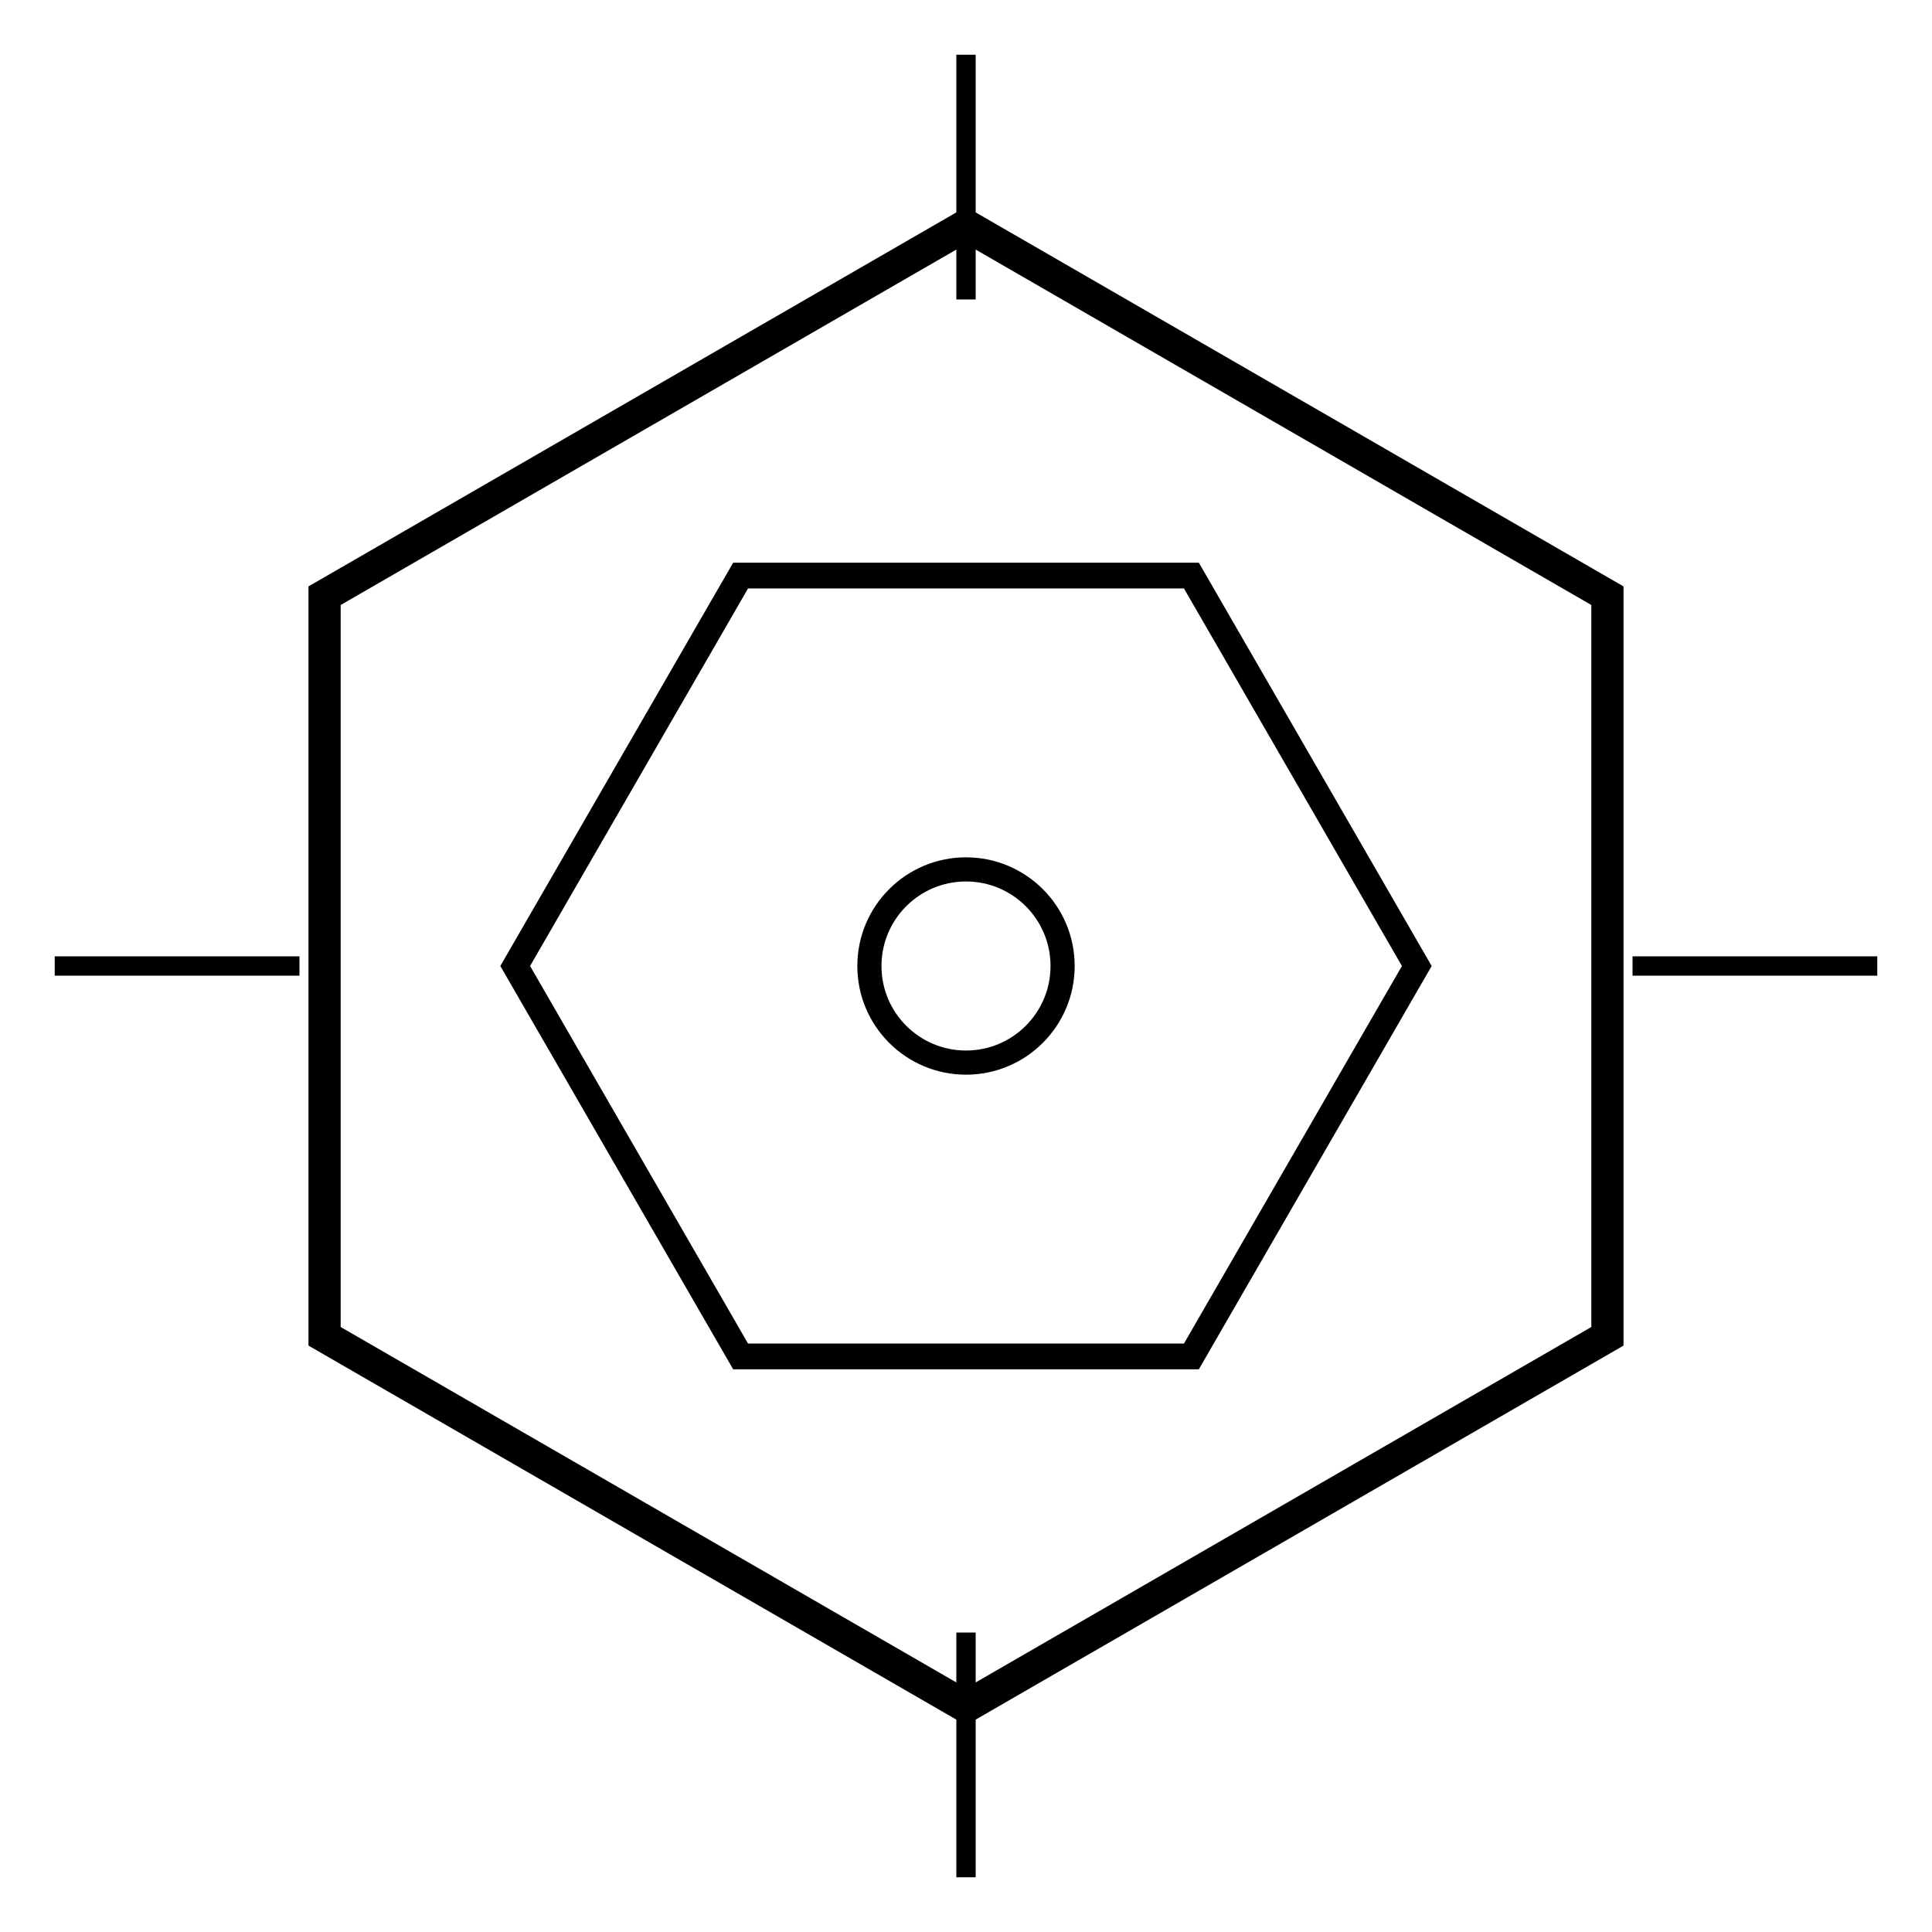
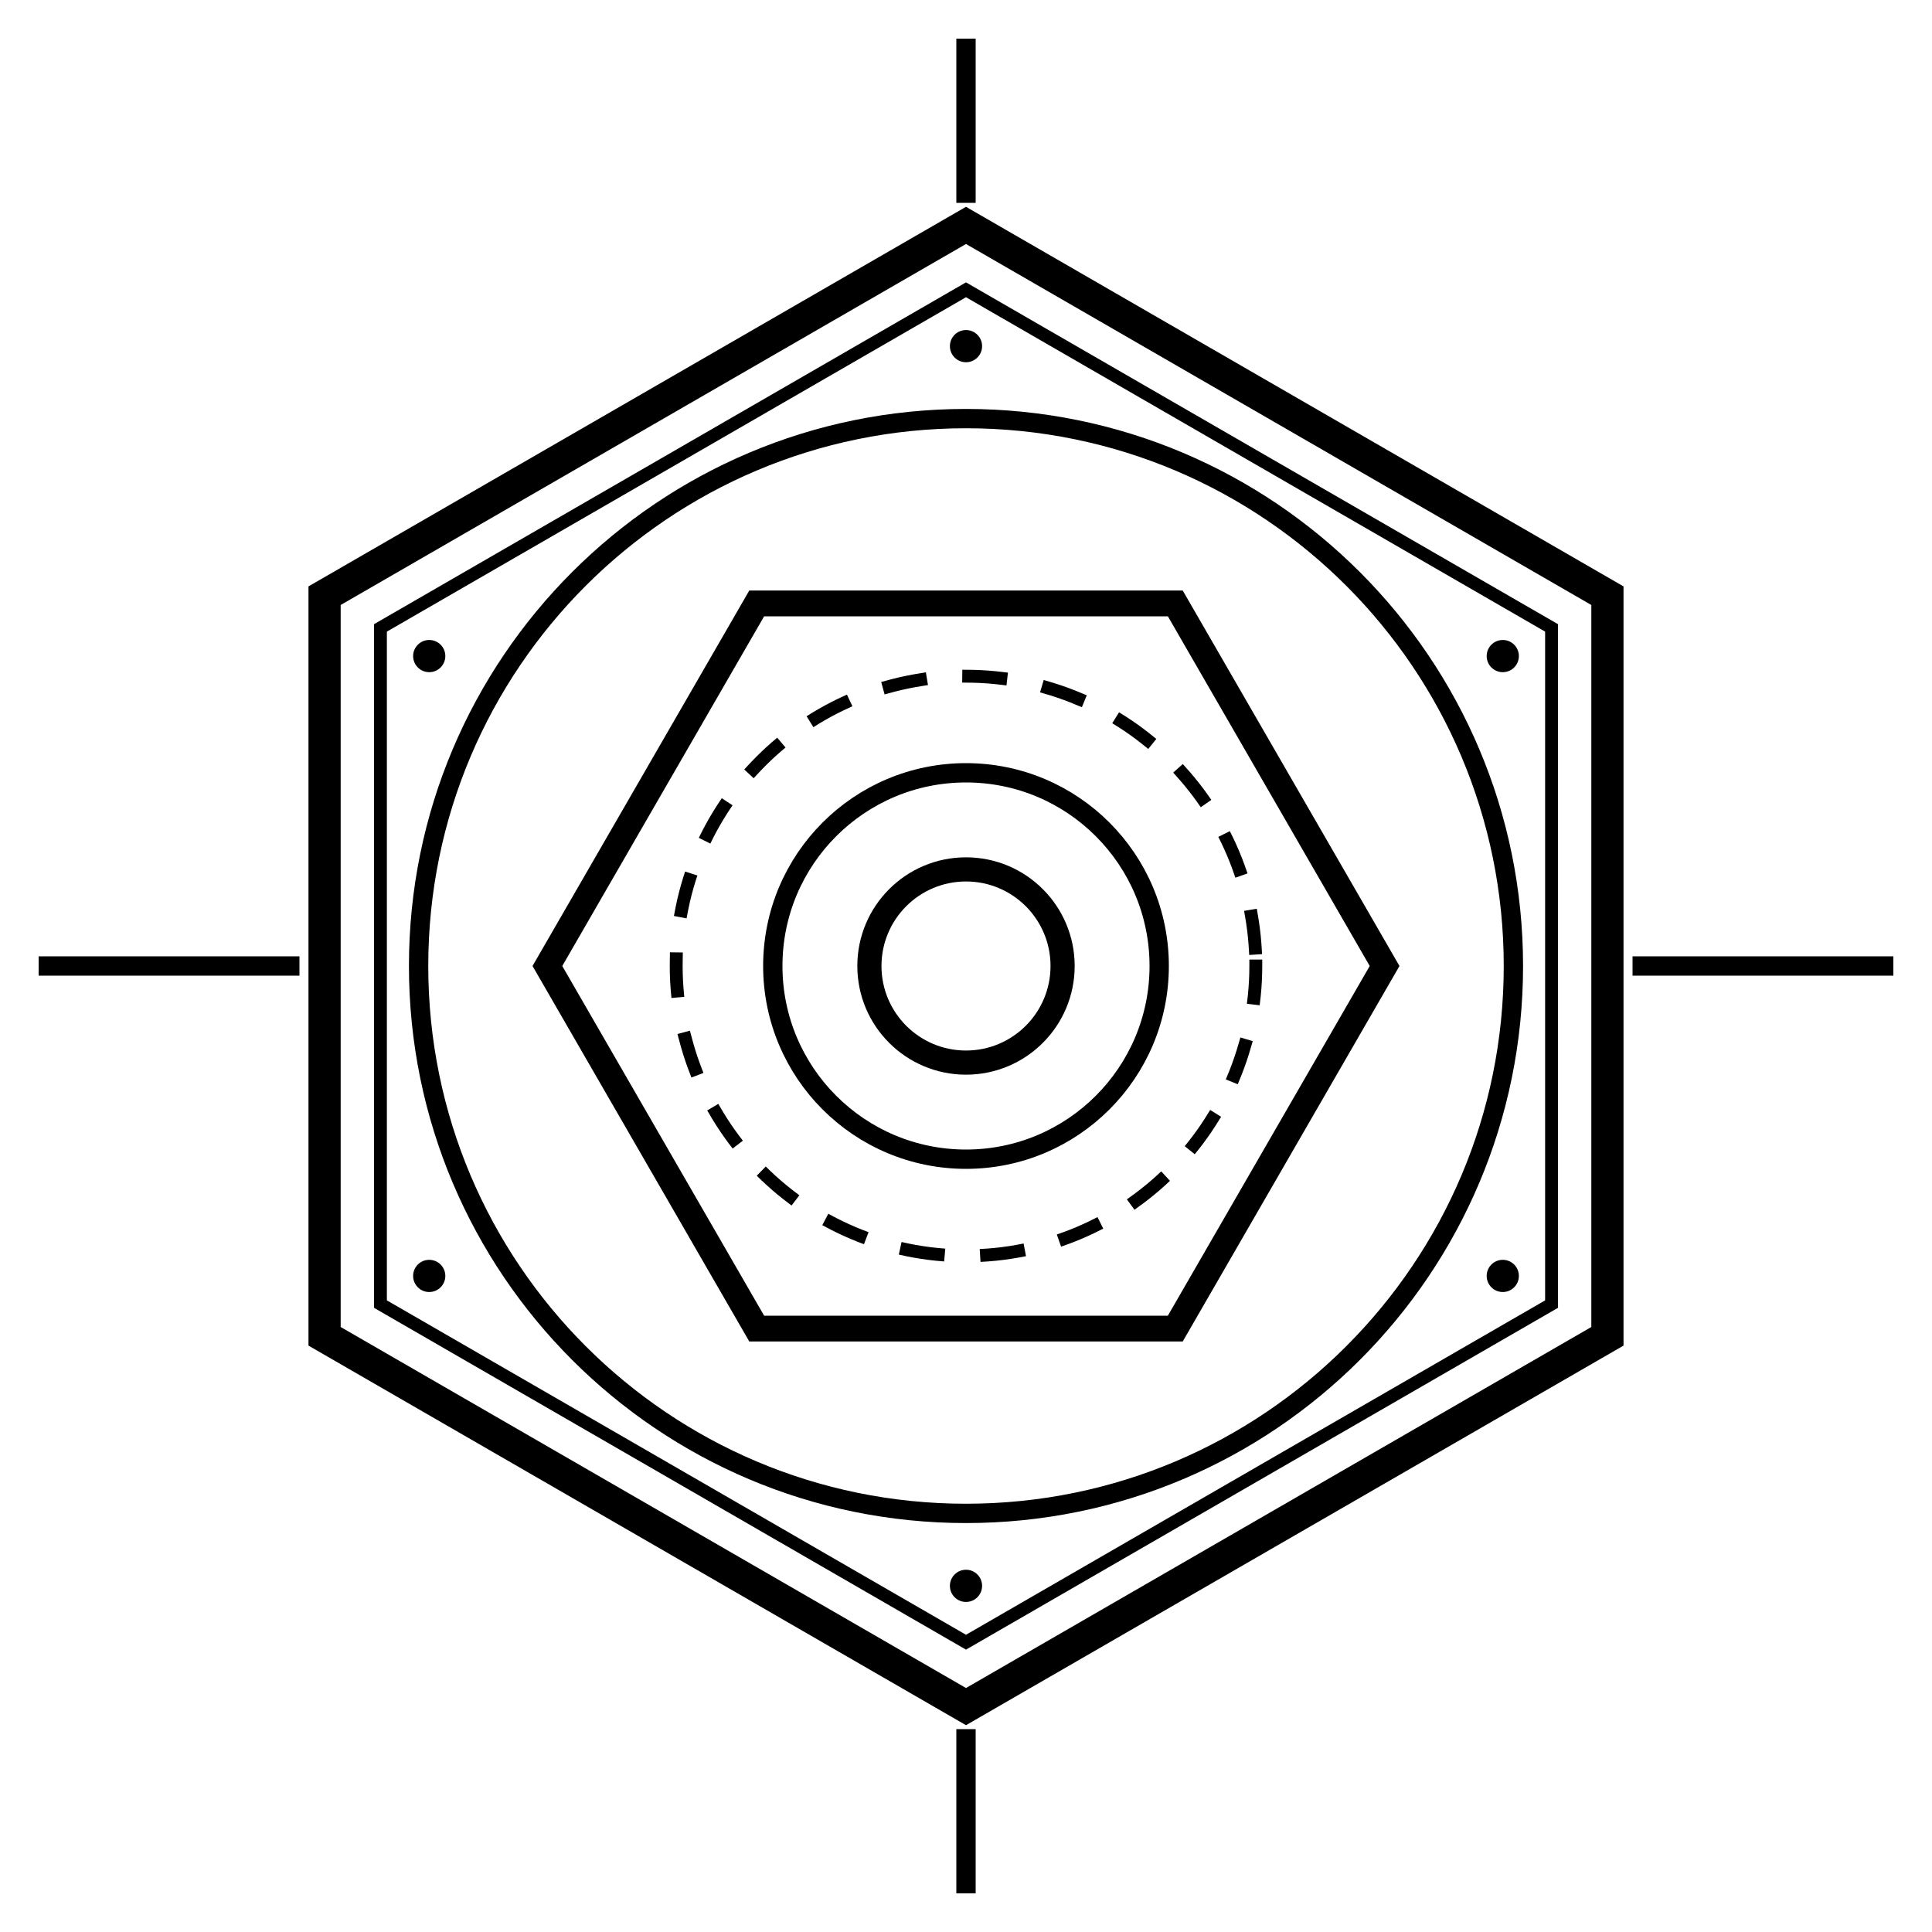
<svg xmlns="http://www.w3.org/2000/svg" viewBox="0 0 120 120" aria-hidden="true" focusable="false">
-   <g fill="none" stroke="currentColor" stroke-width="2" stroke-linecap="square">
-     <path d="M60 14L99.84 37L99.84 83L60 106L20.16 83L20.16 37Z" />
-     <path class="mi-spin" d="M74 35.75L88 60L74 84.25L46 84.25L32 60L46 35.75Z" stroke-width="1.6" />
-     <path d="M60 4v14M60 102v14M4 60h14M102 60h14" stroke-width="1.2" />
+   <g fill="none" stroke="currentColor" stroke-width="2" stroke-linecap="square" stroke-linejoin="miter">
+     <path d="M60 14 L99.84 37 L99.84 83 L60 106 L20.16 83 L20.16 37Z" stroke-width="2" />
+     <path d="M60 18 L96.37 39 L96.37 81 L60 102 L23.63 81 L23.63 39Z" stroke-width="0.8" />
+     <circle cx="60" cy="60" r="34" stroke-width="1.2" />
+     <circle cx="60" cy="21.5" r="1" fill="currentColor" stroke="none" />
+     <circle cx="93.34" cy="40.75" r="1" fill="currentColor" stroke="none" />
+     <circle cx="93.34" cy="79.25" r="1" fill="currentColor" stroke="none" />
+     <circle cx="60" cy="98.5" r="1" fill="currentColor" stroke="none" />
+     <circle cx="26.66" cy="79.25" r="1" fill="currentColor" stroke="none" />
+     <circle cx="26.66" cy="40.75" r="1" fill="currentColor" stroke="none" />
+     <path d="M60 3V12M60 108V117M3 60H18M102 60H117" stroke-width="1.2" />
+     <g class="mi-spin">
+       <path d="M86 60 L73 82.52 L47 82.52 L34 60 L47 37.48 L73 37.48Z" stroke-width="1.6" />
+       <circle cx="60" cy="60" r="18" stroke-width="0.8" stroke-dasharray="2 3" />
+       <circle cx="60" cy="60" r="12" stroke-width="1.2" />
+     </g>
    <circle class="hot mi-pulse" cx="60" cy="60" r="6" stroke-width="1.5" />
  </g>
</svg>
